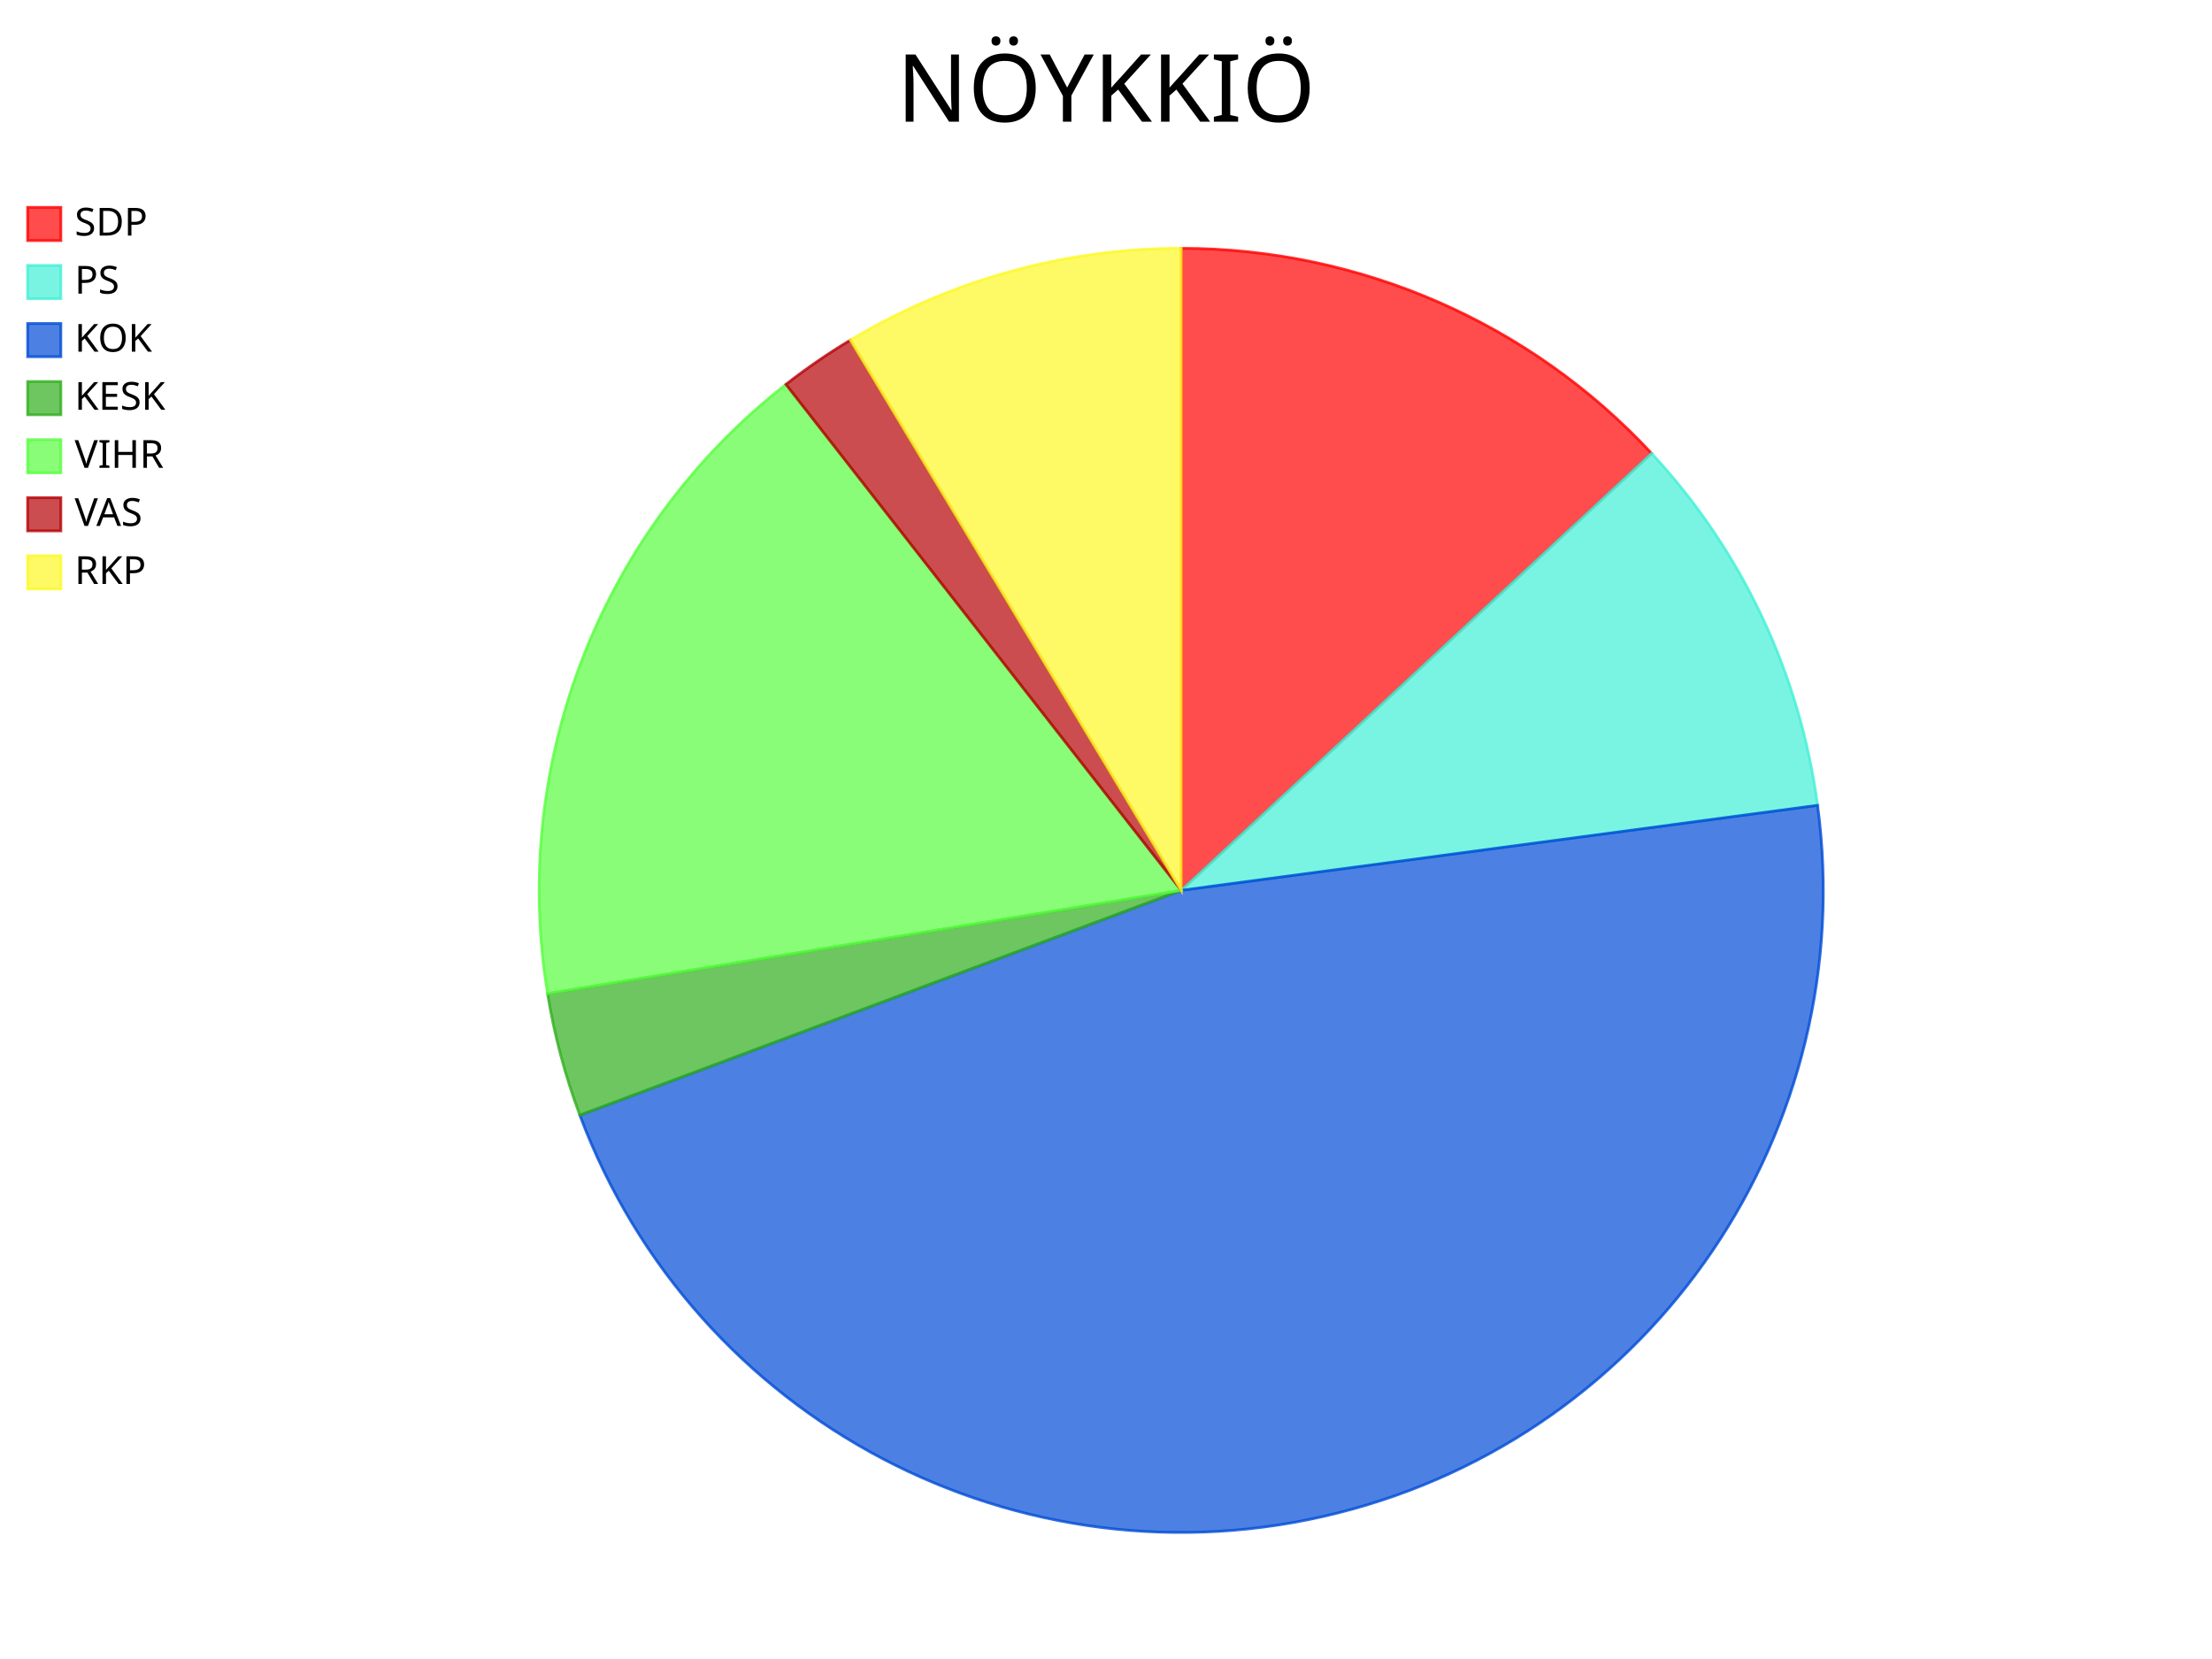
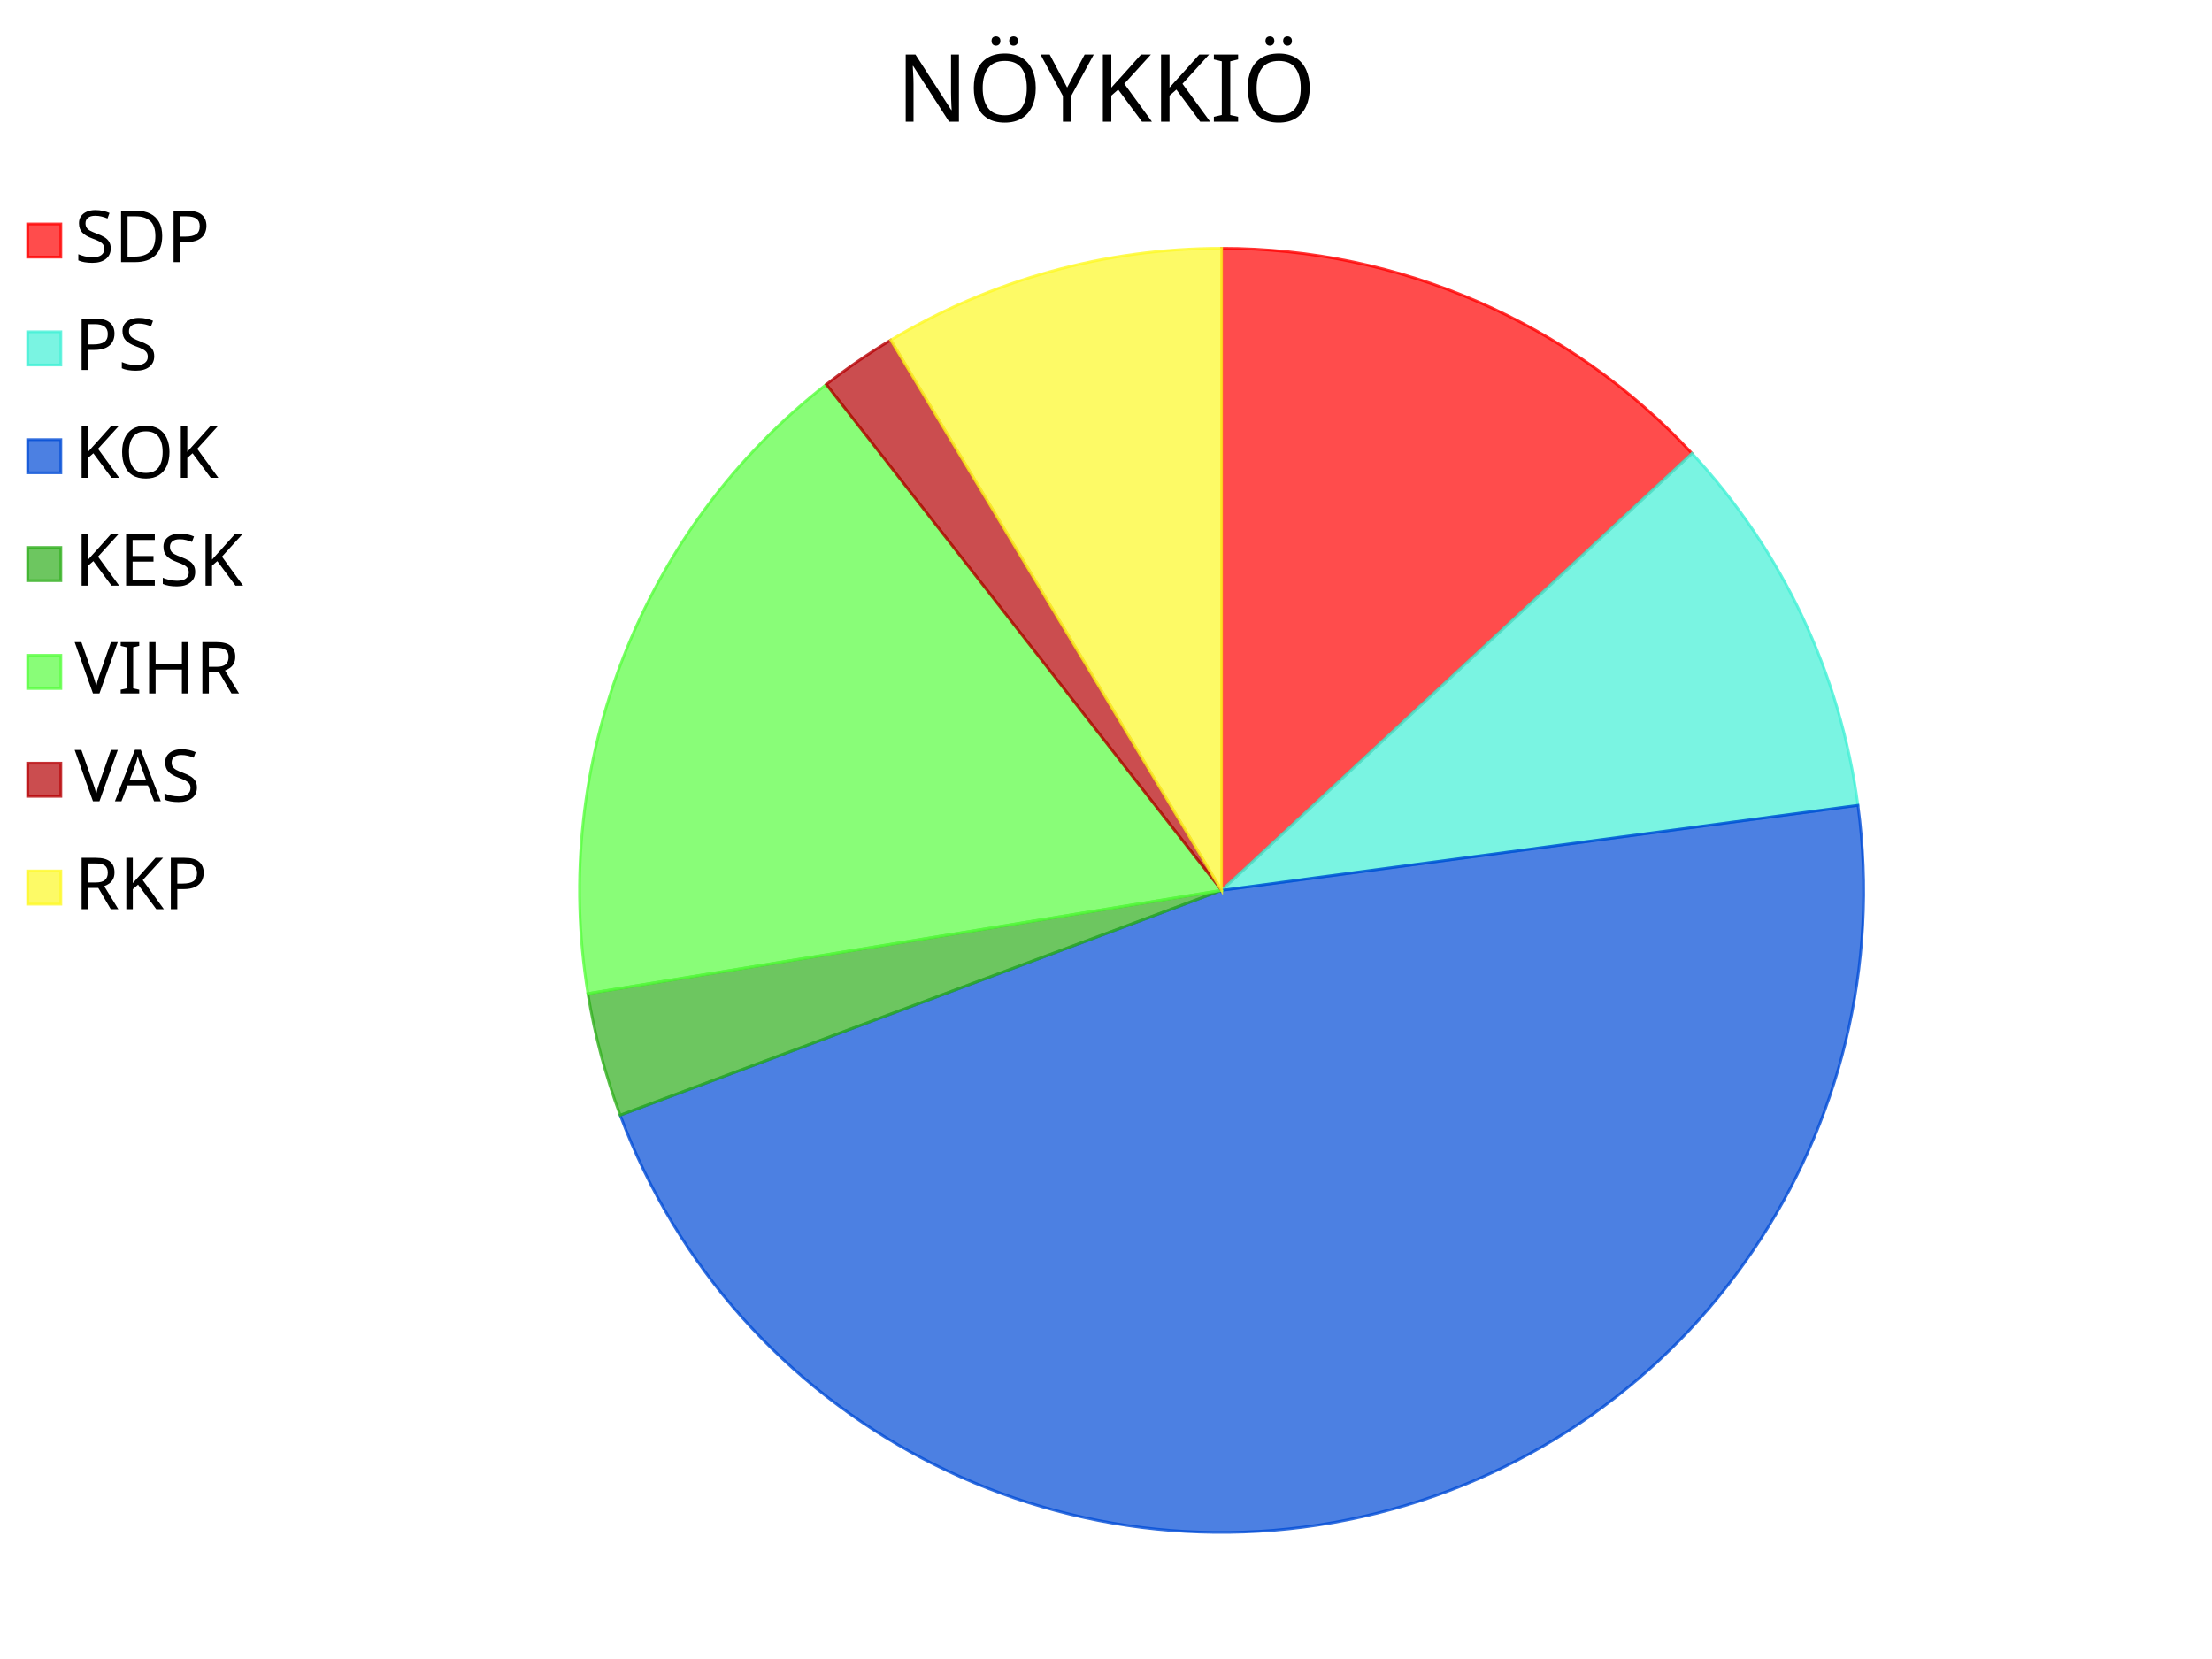
- <svg xmlns="http://www.w3.org/2000/svg" class="pygal-chart" id="chart-631ff357-9f0b-4f3c-8daf-cdbe1df8dac1" viewBox="0 0 800 600">
+ <svg xmlns="http://www.w3.org/2000/svg" class="pygal-chart" id="chart-07520cc7-efa5-4097-a47b-7eafb86a73e3" viewBox="0 0 800 600">
  <defs>
-     <style type="text/css">#chart-631ff357-9f0b-4f3c-8daf-cdbe1df8dac1{-webkit-user-select:none;-webkit-font-smoothing:antialiased;font-family:Poppins}#chart-631ff357-9f0b-4f3c-8daf-cdbe1df8dac1 .title{font-family:Poppins;font-size:34px}#chart-631ff357-9f0b-4f3c-8daf-cdbe1df8dac1 .legends .legend text{font-family:Poppins;font-size:14px}#chart-631ff357-9f0b-4f3c-8daf-cdbe1df8dac1 .axis text{font-family:Poppins;font-size:10px}#chart-631ff357-9f0b-4f3c-8daf-cdbe1df8dac1 .axis text.major{font-family:Poppins;font-size:10px}#chart-631ff357-9f0b-4f3c-8daf-cdbe1df8dac1 .text-overlay text.value{font-family:Poppins;font-size:16px}#chart-631ff357-9f0b-4f3c-8daf-cdbe1df8dac1 .text-overlay text.label{font-family:Poppins;font-size:10px}#chart-631ff357-9f0b-4f3c-8daf-cdbe1df8dac1 .tooltip{font-family:Poppins;font-size:14px}#chart-631ff357-9f0b-4f3c-8daf-cdbe1df8dac1 text.no_data{font-family:Poppins;font-size:64px}
- #chart-631ff357-9f0b-4f3c-8daf-cdbe1df8dac1{background-color:#ffffff}#chart-631ff357-9f0b-4f3c-8daf-cdbe1df8dac1 path,#chart-631ff357-9f0b-4f3c-8daf-cdbe1df8dac1 line,#chart-631ff357-9f0b-4f3c-8daf-cdbe1df8dac1 rect,#chart-631ff357-9f0b-4f3c-8daf-cdbe1df8dac1 circle{-webkit-transition:300ms ease-in;-moz-transition:300ms ease-in;transition:300ms ease-in}#chart-631ff357-9f0b-4f3c-8daf-cdbe1df8dac1 .graph &gt; .background{fill:#ffffff}#chart-631ff357-9f0b-4f3c-8daf-cdbe1df8dac1 .plot &gt; .background{fill:#ffffff}#chart-631ff357-9f0b-4f3c-8daf-cdbe1df8dac1 .graph{fill:#000000}#chart-631ff357-9f0b-4f3c-8daf-cdbe1df8dac1 text.no_data{fill:#000000}#chart-631ff357-9f0b-4f3c-8daf-cdbe1df8dac1 .title{fill:#000000}#chart-631ff357-9f0b-4f3c-8daf-cdbe1df8dac1 .legends .legend text{fill:#000000}#chart-631ff357-9f0b-4f3c-8daf-cdbe1df8dac1 .legends .legend:hover text{fill:#000000}#chart-631ff357-9f0b-4f3c-8daf-cdbe1df8dac1 .axis .line{stroke:#000000}#chart-631ff357-9f0b-4f3c-8daf-cdbe1df8dac1 .axis .guide.line{stroke:#000000}#chart-631ff357-9f0b-4f3c-8daf-cdbe1df8dac1 .axis .major.line{stroke:#000000}#chart-631ff357-9f0b-4f3c-8daf-cdbe1df8dac1 .axis text.major{fill:#000000}#chart-631ff357-9f0b-4f3c-8daf-cdbe1df8dac1 .axis.y .guides:hover .guide.line,#chart-631ff357-9f0b-4f3c-8daf-cdbe1df8dac1 .line-graph .axis.x .guides:hover .guide.line,#chart-631ff357-9f0b-4f3c-8daf-cdbe1df8dac1 .stackedline-graph .axis.x .guides:hover .guide.line,#chart-631ff357-9f0b-4f3c-8daf-cdbe1df8dac1 .xy-graph .axis.x .guides:hover .guide.line{stroke:#000000}#chart-631ff357-9f0b-4f3c-8daf-cdbe1df8dac1 .axis .guides:hover text{fill:#000000}#chart-631ff357-9f0b-4f3c-8daf-cdbe1df8dac1 .reactive{fill-opacity:.7;stroke-opacity:.8}#chart-631ff357-9f0b-4f3c-8daf-cdbe1df8dac1 .ci{stroke:#000000}#chart-631ff357-9f0b-4f3c-8daf-cdbe1df8dac1 .reactive.active,#chart-631ff357-9f0b-4f3c-8daf-cdbe1df8dac1 .active .reactive{fill-opacity:.9;stroke-opacity:.9;stroke-width:4}#chart-631ff357-9f0b-4f3c-8daf-cdbe1df8dac1 .ci .reactive.active{stroke-width:1.5}#chart-631ff357-9f0b-4f3c-8daf-cdbe1df8dac1 .series text{fill:#000000}#chart-631ff357-9f0b-4f3c-8daf-cdbe1df8dac1 .tooltip rect{fill:#ffffff;stroke:#000000;-webkit-transition:opacity 300ms ease-in;-moz-transition:opacity 300ms ease-in;transition:opacity 300ms ease-in}#chart-631ff357-9f0b-4f3c-8daf-cdbe1df8dac1 .tooltip .label{fill:#000000}#chart-631ff357-9f0b-4f3c-8daf-cdbe1df8dac1 .tooltip .label{fill:#000000}#chart-631ff357-9f0b-4f3c-8daf-cdbe1df8dac1 .tooltip .legend{font-size:.8em;fill:#000000}#chart-631ff357-9f0b-4f3c-8daf-cdbe1df8dac1 .tooltip .x_label{font-size:.6em;fill:#000000}#chart-631ff357-9f0b-4f3c-8daf-cdbe1df8dac1 .tooltip .xlink{font-size:.5em;text-decoration:underline}#chart-631ff357-9f0b-4f3c-8daf-cdbe1df8dac1 .tooltip .value{font-size:1.5em}#chart-631ff357-9f0b-4f3c-8daf-cdbe1df8dac1 .bound{font-size:.5em}#chart-631ff357-9f0b-4f3c-8daf-cdbe1df8dac1 .max-value{font-size:.75em;fill:#000000}#chart-631ff357-9f0b-4f3c-8daf-cdbe1df8dac1 .map-element{fill:#ffffff;stroke:#000000 !important}#chart-631ff357-9f0b-4f3c-8daf-cdbe1df8dac1 .map-element .reactive{fill-opacity:inherit;stroke-opacity:inherit}#chart-631ff357-9f0b-4f3c-8daf-cdbe1df8dac1 .color-0,#chart-631ff357-9f0b-4f3c-8daf-cdbe1df8dac1 .color-0 a:visited{stroke:#ff0000;fill:#ff0000}#chart-631ff357-9f0b-4f3c-8daf-cdbe1df8dac1 .color-1,#chart-631ff357-9f0b-4f3c-8daf-cdbe1df8dac1 .color-1 a:visited{stroke:#42f0d6;fill:#42f0d6}#chart-631ff357-9f0b-4f3c-8daf-cdbe1df8dac1 .color-2,#chart-631ff357-9f0b-4f3c-8daf-cdbe1df8dac1 .color-2 a:visited{stroke:#004bd6;fill:#004bd6}#chart-631ff357-9f0b-4f3c-8daf-cdbe1df8dac1 .color-3,#chart-631ff357-9f0b-4f3c-8daf-cdbe1df8dac1 .color-3 a:visited{stroke:#30af1d;fill:#30af1d}#chart-631ff357-9f0b-4f3c-8daf-cdbe1df8dac1 .color-4,#chart-631ff357-9f0b-4f3c-8daf-cdbe1df8dac1 .color-4 a:visited{stroke:#58fd3f;fill:#58fd3f}#chart-631ff357-9f0b-4f3c-8daf-cdbe1df8dac1 .color-5,#chart-631ff357-9f0b-4f3c-8daf-cdbe1df8dac1 .color-5 a:visited{stroke:#b60205;fill:#b60205}#chart-631ff357-9f0b-4f3c-8daf-cdbe1df8dac1 .color-6,#chart-631ff357-9f0b-4f3c-8daf-cdbe1df8dac1 .color-6 a:visited{stroke:#fdf926;fill:#fdf926}#chart-631ff357-9f0b-4f3c-8daf-cdbe1df8dac1 .text-overlay .color-0 text{fill:black}#chart-631ff357-9f0b-4f3c-8daf-cdbe1df8dac1 .text-overlay .color-1 text{fill:black}#chart-631ff357-9f0b-4f3c-8daf-cdbe1df8dac1 .text-overlay .color-2 text{fill:black}#chart-631ff357-9f0b-4f3c-8daf-cdbe1df8dac1 .text-overlay .color-3 text{fill:black}#chart-631ff357-9f0b-4f3c-8daf-cdbe1df8dac1 .text-overlay .color-4 text{fill:black}#chart-631ff357-9f0b-4f3c-8daf-cdbe1df8dac1 .text-overlay .color-5 text{fill:black}#chart-631ff357-9f0b-4f3c-8daf-cdbe1df8dac1 .text-overlay .color-6 text{fill:black}
- #chart-631ff357-9f0b-4f3c-8daf-cdbe1df8dac1 text.no_data{text-anchor:middle}#chart-631ff357-9f0b-4f3c-8daf-cdbe1df8dac1 .guide.line{fill:none}#chart-631ff357-9f0b-4f3c-8daf-cdbe1df8dac1 .centered{text-anchor:middle}#chart-631ff357-9f0b-4f3c-8daf-cdbe1df8dac1 .title{text-anchor:middle}#chart-631ff357-9f0b-4f3c-8daf-cdbe1df8dac1 .legends .legend text{fill-opacity:1}#chart-631ff357-9f0b-4f3c-8daf-cdbe1df8dac1 .axis.x text{text-anchor:middle}#chart-631ff357-9f0b-4f3c-8daf-cdbe1df8dac1 .axis.x:not(.web) text[transform]{text-anchor:start}#chart-631ff357-9f0b-4f3c-8daf-cdbe1df8dac1 .axis.x:not(.web) text[transform].backwards{text-anchor:end}#chart-631ff357-9f0b-4f3c-8daf-cdbe1df8dac1 .axis.y text{text-anchor:end}#chart-631ff357-9f0b-4f3c-8daf-cdbe1df8dac1 .axis.y text[transform].backwards{text-anchor:start}#chart-631ff357-9f0b-4f3c-8daf-cdbe1df8dac1 .axis.y2 text{text-anchor:start}#chart-631ff357-9f0b-4f3c-8daf-cdbe1df8dac1 .axis.y2 text[transform].backwards{text-anchor:end}#chart-631ff357-9f0b-4f3c-8daf-cdbe1df8dac1 .axis .guide.line{stroke-dasharray:4,4}#chart-631ff357-9f0b-4f3c-8daf-cdbe1df8dac1 .axis .major.guide.line{stroke-dasharray:6,6}#chart-631ff357-9f0b-4f3c-8daf-cdbe1df8dac1 .horizontal .axis.y .guide.line,#chart-631ff357-9f0b-4f3c-8daf-cdbe1df8dac1 .horizontal .axis.y2 .guide.line,#chart-631ff357-9f0b-4f3c-8daf-cdbe1df8dac1 .vertical .axis.x .guide.line{opacity:0}#chart-631ff357-9f0b-4f3c-8daf-cdbe1df8dac1 .horizontal .axis.always_show .guide.line,#chart-631ff357-9f0b-4f3c-8daf-cdbe1df8dac1 .vertical .axis.always_show .guide.line{opacity:1 !important}#chart-631ff357-9f0b-4f3c-8daf-cdbe1df8dac1 .axis.y .guides:hover .guide.line,#chart-631ff357-9f0b-4f3c-8daf-cdbe1df8dac1 .axis.y2 .guides:hover .guide.line,#chart-631ff357-9f0b-4f3c-8daf-cdbe1df8dac1 .axis.x .guides:hover .guide.line{opacity:1}#chart-631ff357-9f0b-4f3c-8daf-cdbe1df8dac1 .axis .guides:hover text{opacity:1}#chart-631ff357-9f0b-4f3c-8daf-cdbe1df8dac1 .nofill{fill:none}#chart-631ff357-9f0b-4f3c-8daf-cdbe1df8dac1 .subtle-fill{fill-opacity:.2}#chart-631ff357-9f0b-4f3c-8daf-cdbe1df8dac1 .dot{stroke-width:1px;fill-opacity:1}#chart-631ff357-9f0b-4f3c-8daf-cdbe1df8dac1 .dot.active{stroke-width:5px}#chart-631ff357-9f0b-4f3c-8daf-cdbe1df8dac1 .dot.negative{fill:transparent}#chart-631ff357-9f0b-4f3c-8daf-cdbe1df8dac1 text,#chart-631ff357-9f0b-4f3c-8daf-cdbe1df8dac1 tspan{stroke:none !important}#chart-631ff357-9f0b-4f3c-8daf-cdbe1df8dac1 .series text.active{opacity:1}#chart-631ff357-9f0b-4f3c-8daf-cdbe1df8dac1 .tooltip rect{fill-opacity:.95;stroke-width:.5}#chart-631ff357-9f0b-4f3c-8daf-cdbe1df8dac1 .tooltip text{fill-opacity:1}#chart-631ff357-9f0b-4f3c-8daf-cdbe1df8dac1 .showable{visibility:hidden}#chart-631ff357-9f0b-4f3c-8daf-cdbe1df8dac1 .showable.shown{visibility:visible}#chart-631ff357-9f0b-4f3c-8daf-cdbe1df8dac1 .gauge-background{fill:rgba(229,229,229,1);stroke:none}#chart-631ff357-9f0b-4f3c-8daf-cdbe1df8dac1 .bg-lines{stroke:#ffffff;stroke-width:2px}</style>
+     <style type="text/css">#chart-07520cc7-efa5-4097-a47b-7eafb86a73e3{-webkit-user-select:none;-webkit-font-smoothing:antialiased;font-family:Poppins}#chart-07520cc7-efa5-4097-a47b-7eafb86a73e3 .title{font-family:Poppins;font-size:34px}#chart-07520cc7-efa5-4097-a47b-7eafb86a73e3 .legends .legend text{font-family:Poppins;font-size:26px}#chart-07520cc7-efa5-4097-a47b-7eafb86a73e3 .axis text{font-family:Poppins;font-size:26px}#chart-07520cc7-efa5-4097-a47b-7eafb86a73e3 .axis text.major{font-family:Poppins;font-size:10px}#chart-07520cc7-efa5-4097-a47b-7eafb86a73e3 .text-overlay text.value{font-family:Poppins;font-size:26px}#chart-07520cc7-efa5-4097-a47b-7eafb86a73e3 .text-overlay text.label{font-family:Poppins;font-size:26px}#chart-07520cc7-efa5-4097-a47b-7eafb86a73e3 .tooltip{font-family:Poppins;font-size:14px}#chart-07520cc7-efa5-4097-a47b-7eafb86a73e3 text.no_data{font-family:Poppins;font-size:64px}
+ #chart-07520cc7-efa5-4097-a47b-7eafb86a73e3{background-color:#ffffff}#chart-07520cc7-efa5-4097-a47b-7eafb86a73e3 path,#chart-07520cc7-efa5-4097-a47b-7eafb86a73e3 line,#chart-07520cc7-efa5-4097-a47b-7eafb86a73e3 rect,#chart-07520cc7-efa5-4097-a47b-7eafb86a73e3 circle{-webkit-transition:300ms ease-in;-moz-transition:300ms ease-in;transition:300ms ease-in}#chart-07520cc7-efa5-4097-a47b-7eafb86a73e3 .graph &gt; .background{fill:#ffffff}#chart-07520cc7-efa5-4097-a47b-7eafb86a73e3 .plot &gt; .background{fill:#ffffff}#chart-07520cc7-efa5-4097-a47b-7eafb86a73e3 .graph{fill:#000000}#chart-07520cc7-efa5-4097-a47b-7eafb86a73e3 text.no_data{fill:#000000}#chart-07520cc7-efa5-4097-a47b-7eafb86a73e3 .title{fill:#000000}#chart-07520cc7-efa5-4097-a47b-7eafb86a73e3 .legends .legend text{fill:#000000}#chart-07520cc7-efa5-4097-a47b-7eafb86a73e3 .legends .legend:hover text{fill:#000000}#chart-07520cc7-efa5-4097-a47b-7eafb86a73e3 .axis .line{stroke:#000000}#chart-07520cc7-efa5-4097-a47b-7eafb86a73e3 .axis .guide.line{stroke:#000000}#chart-07520cc7-efa5-4097-a47b-7eafb86a73e3 .axis .major.line{stroke:#000000}#chart-07520cc7-efa5-4097-a47b-7eafb86a73e3 .axis text.major{fill:#000000}#chart-07520cc7-efa5-4097-a47b-7eafb86a73e3 .axis.y .guides:hover .guide.line,#chart-07520cc7-efa5-4097-a47b-7eafb86a73e3 .line-graph .axis.x .guides:hover .guide.line,#chart-07520cc7-efa5-4097-a47b-7eafb86a73e3 .stackedline-graph .axis.x .guides:hover .guide.line,#chart-07520cc7-efa5-4097-a47b-7eafb86a73e3 .xy-graph .axis.x .guides:hover .guide.line{stroke:#000000}#chart-07520cc7-efa5-4097-a47b-7eafb86a73e3 .axis .guides:hover text{fill:#000000}#chart-07520cc7-efa5-4097-a47b-7eafb86a73e3 .reactive{fill-opacity:.7;stroke-opacity:.8}#chart-07520cc7-efa5-4097-a47b-7eafb86a73e3 .ci{stroke:#000000}#chart-07520cc7-efa5-4097-a47b-7eafb86a73e3 .reactive.active,#chart-07520cc7-efa5-4097-a47b-7eafb86a73e3 .active .reactive{fill-opacity:.9;stroke-opacity:.9;stroke-width:4}#chart-07520cc7-efa5-4097-a47b-7eafb86a73e3 .ci .reactive.active{stroke-width:1.5}#chart-07520cc7-efa5-4097-a47b-7eafb86a73e3 .series text{fill:#000000}#chart-07520cc7-efa5-4097-a47b-7eafb86a73e3 .tooltip rect{fill:#ffffff;stroke:#000000;-webkit-transition:opacity 300ms ease-in;-moz-transition:opacity 300ms ease-in;transition:opacity 300ms ease-in}#chart-07520cc7-efa5-4097-a47b-7eafb86a73e3 .tooltip .label{fill:#000000}#chart-07520cc7-efa5-4097-a47b-7eafb86a73e3 .tooltip .label{fill:#000000}#chart-07520cc7-efa5-4097-a47b-7eafb86a73e3 .tooltip .legend{font-size:.8em;fill:#000000}#chart-07520cc7-efa5-4097-a47b-7eafb86a73e3 .tooltip .x_label{font-size:.6em;fill:#000000}#chart-07520cc7-efa5-4097-a47b-7eafb86a73e3 .tooltip .xlink{font-size:.5em;text-decoration:underline}#chart-07520cc7-efa5-4097-a47b-7eafb86a73e3 .tooltip .value{font-size:1.5em}#chart-07520cc7-efa5-4097-a47b-7eafb86a73e3 .bound{font-size:.5em}#chart-07520cc7-efa5-4097-a47b-7eafb86a73e3 .max-value{font-size:.75em;fill:#000000}#chart-07520cc7-efa5-4097-a47b-7eafb86a73e3 .map-element{fill:#ffffff;stroke:#000000 !important}#chart-07520cc7-efa5-4097-a47b-7eafb86a73e3 .map-element .reactive{fill-opacity:inherit;stroke-opacity:inherit}#chart-07520cc7-efa5-4097-a47b-7eafb86a73e3 .color-0,#chart-07520cc7-efa5-4097-a47b-7eafb86a73e3 .color-0 a:visited{stroke:#ff0000;fill:#ff0000}#chart-07520cc7-efa5-4097-a47b-7eafb86a73e3 .color-1,#chart-07520cc7-efa5-4097-a47b-7eafb86a73e3 .color-1 a:visited{stroke:#42f0d6;fill:#42f0d6}#chart-07520cc7-efa5-4097-a47b-7eafb86a73e3 .color-2,#chart-07520cc7-efa5-4097-a47b-7eafb86a73e3 .color-2 a:visited{stroke:#004bd6;fill:#004bd6}#chart-07520cc7-efa5-4097-a47b-7eafb86a73e3 .color-3,#chart-07520cc7-efa5-4097-a47b-7eafb86a73e3 .color-3 a:visited{stroke:#30af1d;fill:#30af1d}#chart-07520cc7-efa5-4097-a47b-7eafb86a73e3 .color-4,#chart-07520cc7-efa5-4097-a47b-7eafb86a73e3 .color-4 a:visited{stroke:#58fd3f;fill:#58fd3f}#chart-07520cc7-efa5-4097-a47b-7eafb86a73e3 .color-5,#chart-07520cc7-efa5-4097-a47b-7eafb86a73e3 .color-5 a:visited{stroke:#b60205;fill:#b60205}#chart-07520cc7-efa5-4097-a47b-7eafb86a73e3 .color-6,#chart-07520cc7-efa5-4097-a47b-7eafb86a73e3 .color-6 a:visited{stroke:#fdf926;fill:#fdf926}#chart-07520cc7-efa5-4097-a47b-7eafb86a73e3 .text-overlay .color-0 text{fill:black}#chart-07520cc7-efa5-4097-a47b-7eafb86a73e3 .text-overlay .color-1 text{fill:black}#chart-07520cc7-efa5-4097-a47b-7eafb86a73e3 .text-overlay .color-2 text{fill:black}#chart-07520cc7-efa5-4097-a47b-7eafb86a73e3 .text-overlay .color-3 text{fill:black}#chart-07520cc7-efa5-4097-a47b-7eafb86a73e3 .text-overlay .color-4 text{fill:black}#chart-07520cc7-efa5-4097-a47b-7eafb86a73e3 .text-overlay .color-5 text{fill:black}#chart-07520cc7-efa5-4097-a47b-7eafb86a73e3 .text-overlay .color-6 text{fill:black}
+ #chart-07520cc7-efa5-4097-a47b-7eafb86a73e3 text.no_data{text-anchor:middle}#chart-07520cc7-efa5-4097-a47b-7eafb86a73e3 .guide.line{fill:none}#chart-07520cc7-efa5-4097-a47b-7eafb86a73e3 .centered{text-anchor:middle}#chart-07520cc7-efa5-4097-a47b-7eafb86a73e3 .title{text-anchor:middle}#chart-07520cc7-efa5-4097-a47b-7eafb86a73e3 .legends .legend text{fill-opacity:1}#chart-07520cc7-efa5-4097-a47b-7eafb86a73e3 .axis.x text{text-anchor:middle}#chart-07520cc7-efa5-4097-a47b-7eafb86a73e3 .axis.x:not(.web) text[transform]{text-anchor:start}#chart-07520cc7-efa5-4097-a47b-7eafb86a73e3 .axis.x:not(.web) text[transform].backwards{text-anchor:end}#chart-07520cc7-efa5-4097-a47b-7eafb86a73e3 .axis.y text{text-anchor:end}#chart-07520cc7-efa5-4097-a47b-7eafb86a73e3 .axis.y text[transform].backwards{text-anchor:start}#chart-07520cc7-efa5-4097-a47b-7eafb86a73e3 .axis.y2 text{text-anchor:start}#chart-07520cc7-efa5-4097-a47b-7eafb86a73e3 .axis.y2 text[transform].backwards{text-anchor:end}#chart-07520cc7-efa5-4097-a47b-7eafb86a73e3 .axis .guide.line{stroke-dasharray:4,4}#chart-07520cc7-efa5-4097-a47b-7eafb86a73e3 .axis .major.guide.line{stroke-dasharray:6,6}#chart-07520cc7-efa5-4097-a47b-7eafb86a73e3 .horizontal .axis.y .guide.line,#chart-07520cc7-efa5-4097-a47b-7eafb86a73e3 .horizontal .axis.y2 .guide.line,#chart-07520cc7-efa5-4097-a47b-7eafb86a73e3 .vertical .axis.x .guide.line{opacity:0}#chart-07520cc7-efa5-4097-a47b-7eafb86a73e3 .horizontal .axis.always_show .guide.line,#chart-07520cc7-efa5-4097-a47b-7eafb86a73e3 .vertical .axis.always_show .guide.line{opacity:1 !important}#chart-07520cc7-efa5-4097-a47b-7eafb86a73e3 .axis.y .guides:hover .guide.line,#chart-07520cc7-efa5-4097-a47b-7eafb86a73e3 .axis.y2 .guides:hover .guide.line,#chart-07520cc7-efa5-4097-a47b-7eafb86a73e3 .axis.x .guides:hover .guide.line{opacity:1}#chart-07520cc7-efa5-4097-a47b-7eafb86a73e3 .axis .guides:hover text{opacity:1}#chart-07520cc7-efa5-4097-a47b-7eafb86a73e3 .nofill{fill:none}#chart-07520cc7-efa5-4097-a47b-7eafb86a73e3 .subtle-fill{fill-opacity:.2}#chart-07520cc7-efa5-4097-a47b-7eafb86a73e3 .dot{stroke-width:1px;fill-opacity:1}#chart-07520cc7-efa5-4097-a47b-7eafb86a73e3 .dot.active{stroke-width:5px}#chart-07520cc7-efa5-4097-a47b-7eafb86a73e3 .dot.negative{fill:transparent}#chart-07520cc7-efa5-4097-a47b-7eafb86a73e3 text,#chart-07520cc7-efa5-4097-a47b-7eafb86a73e3 tspan{stroke:none !important}#chart-07520cc7-efa5-4097-a47b-7eafb86a73e3 .series text.active{opacity:1}#chart-07520cc7-efa5-4097-a47b-7eafb86a73e3 .tooltip rect{fill-opacity:.95;stroke-width:.5}#chart-07520cc7-efa5-4097-a47b-7eafb86a73e3 .tooltip text{fill-opacity:1}#chart-07520cc7-efa5-4097-a47b-7eafb86a73e3 .showable{visibility:hidden}#chart-07520cc7-efa5-4097-a47b-7eafb86a73e3 .showable.shown{visibility:visible}#chart-07520cc7-efa5-4097-a47b-7eafb86a73e3 .gauge-background{fill:rgba(229,229,229,1);stroke:none}#chart-07520cc7-efa5-4097-a47b-7eafb86a73e3 .bg-lines{stroke:#ffffff;stroke-width:2px}</style>
  </defs>
  <g class="graph pie-graph vertical">
    <rect class="background" height="600" width="800" x="0" y="0" />
-     <g class="plot" transform="translate(75, 64)">
-       <rect class="background" height="516" width="704.4" x="0" y="0" />
+     <g class="plot" transform="translate(104, 64)">
+       <rect class="background" height="516" width="675.6" x="0" y="0" />
      <g class="series serie-0 color-0">
        <g class="slices">
          <g class="slice">
-             <path class="slice reactive tooltip-trigger" d="M352.2 25.8 A232.2 232.2 0 0 1 522.319 99.961 L352.2 258 A0 0 0 0 0 352.2 258 z" />
+             <path class="slice reactive tooltip-trigger" d="M337.8 25.8 A232.2 232.2 0 0 1 507.919 99.961 L337.8 258 A0 0 0 0 0 337.8 258 z" />
          </g>
        </g>
      </g>
      <g class="series serie-1 color-1">
        <g class="slices">
          <g class="slice">
-             <path class="slice reactive tooltip-trigger" d="M522.319 99.961 A232.2 232.2 0 0 1 582.355 227.254 L352.2 258 A0 0 0 0 0 352.2 258 z" />
+             <path class="slice reactive tooltip-trigger" d="M507.919 99.961 A232.2 232.2 0 0 1 567.955 227.254 L337.8 258 A0 0 0 0 0 337.8 258 z" />
          </g>
        </g>
      </g>
      <g class="series serie-2 color-2">
        <g class="slices">
          <g class="slice">
-             <path class="slice reactive tooltip-trigger" d="M582.355 227.254 A232.2 232.2 0 0 1 134.706 339.321 L352.2 258 A0 0 0 0 0 352.2 258 z" />
+             <path class="slice reactive tooltip-trigger" d="M567.955 227.254 A232.2 232.2 0 0 1 120.306 339.321 L337.8 258 A0 0 0 0 0 337.8 258 z" />
          </g>
        </g>
      </g>
      <g class="series serie-3 color-3">
        <g class="slices">
          <g class="slice">
-             <path class="slice reactive tooltip-trigger" d="M134.706 339.321 A232.2 232.2 0 0 1 123.024 295.352 L352.2 258 A0 0 0 0 0 352.2 258 z" />
+             <path class="slice reactive tooltip-trigger" d="M120.306 339.321 A232.2 232.2 0 0 1 108.624 295.352 L337.8 258 A0 0 0 0 0 337.8 258 z" />
          </g>
        </g>
      </g>
      <g class="series serie-4 color-4">
        <g class="slices">
          <g class="slice">
-             <path class="slice reactive tooltip-trigger" d="M123.024 295.352 A232.2 232.2 0 0 1 209.254 75.016 L352.2 258 A0 0 0 0 0 352.2 258 z" />
+             <path class="slice reactive tooltip-trigger" d="M108.624 295.352 A232.2 232.2 0 0 1 194.854 75.016 L337.8 258 A0 0 0 0 0 337.8 258 z" />
          </g>
        </g>
      </g>
      <g class="series serie-5 color-5">
        <g class="slices">
          <g class="slice">
-             <path class="slice reactive tooltip-trigger" d="M209.254 75.016 A232.2 232.2 0 0 1 232.546 59.003 L352.2 258 A0 0 0 0 0 352.2 258 z" />
+             <path class="slice reactive tooltip-trigger" d="M194.854 75.016 A232.2 232.2 0 0 1 218.146 59.003 L337.8 258 A0 0 0 0 0 337.8 258 z" />
          </g>
        </g>
      </g>
      <g class="series serie-6 color-6">
        <g class="slices">
          <g class="slice">
-             <path class="slice reactive tooltip-trigger" d="M232.546 59.003 A232.2 232.2 0 0 1 352.2 25.8 L352.2 258 A0 0 0 0 0 352.2 258 z" />
+             <path class="slice reactive tooltip-trigger" d="M218.146 59.003 A232.2 232.2 0 0 1 337.8 25.8 L337.8 258 A0 0 0 0 0 337.8 258 z" />
          </g>
        </g>
      </g>
    </g>
    <g class="titles">
      <text class="title plot_title" x="400.0" y="44">NÖYKKIÖ</text>
    </g>
-     <g class="plot overlay" transform="translate(75, 64)">
+     <g class="plot overlay" transform="translate(104, 64)">
      <g class="series serie-0 color-0" />
      <g class="series serie-1 color-1" />
      <g class="series serie-2 color-2" />
      <g class="series serie-3 color-3" />
      <g class="series serie-4 color-4" />
      <g class="series serie-5 color-5" />
      <g class="series serie-6 color-6" />
    </g>
-     <g class="plot text-overlay" transform="translate(75, 64)">
+     <g class="plot text-overlay" transform="translate(104, 64)">
      <g class="series serie-0 color-0" />
      <g class="series serie-1 color-1" />
      <g class="series serie-2 color-2" />
      <g class="series serie-3 color-3" />
      <g class="series serie-4 color-4" />
      <g class="series serie-5 color-5" />
      <g class="series serie-6 color-6" />
    </g>
-     <g class="plot tooltip-overlay" transform="translate(75, 64)">
+     <g class="plot tooltip-overlay" transform="translate(104, 64)">
      <g class="tooltip" style="opacity: 0" transform="translate(0 0)">
        <rect class="tooltip-box" height="0" rx="0" ry="0" width="0" />
        <g class="text" />
      </g>
    </g>
    <g class="legends" transform="translate(10, 74)">
      <g class="legend reactive activate-serie" id="activate-serie-0">
-         <rect class="color-0 reactive" height="12" width="12" x="0.0" y="1.0" />
-         <text x="17.0" y="11.2">SDP</text>
+         <rect class="color-0 reactive" height="12" width="12" x="0.0" y="7.0" />
+         <text x="17.0" y="20.8">SDP</text>
      </g>
      <g class="legend reactive activate-serie" id="activate-serie-1">
-         <rect class="color-1 reactive" height="12" width="12" x="0.0" y="22.0" />
-         <text x="17.0" y="32.2">PS</text>
+         <rect class="color-1 reactive" height="12" width="12" x="0.0" y="46.0" />
+         <text x="17.0" y="59.8">PS</text>
      </g>
      <g class="legend reactive activate-serie" id="activate-serie-2">
-         <rect class="color-2 reactive" height="12" width="12" x="0.0" y="43.0" />
-         <text x="17.0" y="53.2">KOK</text>
+         <rect class="color-2 reactive" height="12" width="12" x="0.0" y="85.0" />
+         <text x="17.0" y="98.8">KOK</text>
      </g>
      <g class="legend reactive activate-serie" id="activate-serie-3">
-         <rect class="color-3 reactive" height="12" width="12" x="0.0" y="64.0" />
-         <text x="17.0" y="74.2">KESK</text>
+         <rect class="color-3 reactive" height="12" width="12" x="0.0" y="124.0" />
+         <text x="17.0" y="137.8">KESK</text>
      </g>
      <g class="legend reactive activate-serie" id="activate-serie-4">
-         <rect class="color-4 reactive" height="12" width="12" x="0.0" y="85.0" />
-         <text x="17.0" y="95.2">VIHR</text>
+         <rect class="color-4 reactive" height="12" width="12" x="0.0" y="163.0" />
+         <text x="17.0" y="176.8">VIHR</text>
      </g>
      <g class="legend reactive activate-serie" id="activate-serie-5">
-         <rect class="color-5 reactive" height="12" width="12" x="0.0" y="106.0" />
-         <text x="17.0" y="116.2">VAS</text>
+         <rect class="color-5 reactive" height="12" width="12" x="0.0" y="202.0" />
+         <text x="17.0" y="215.8">VAS</text>
      </g>
      <g class="legend reactive activate-serie" id="activate-serie-6">
-         <rect class="color-6 reactive" height="12" width="12" x="0.0" y="127.0" />
-         <text x="17.0" y="137.2">RKP</text>
+         <rect class="color-6 reactive" height="12" width="12" x="0.0" y="241.0" />
+         <text x="17.0" y="254.8">RKP</text>
      </g>
    </g>
    <g class="legends" transform="translate(790, 74)" />
  </g>
</svg>
